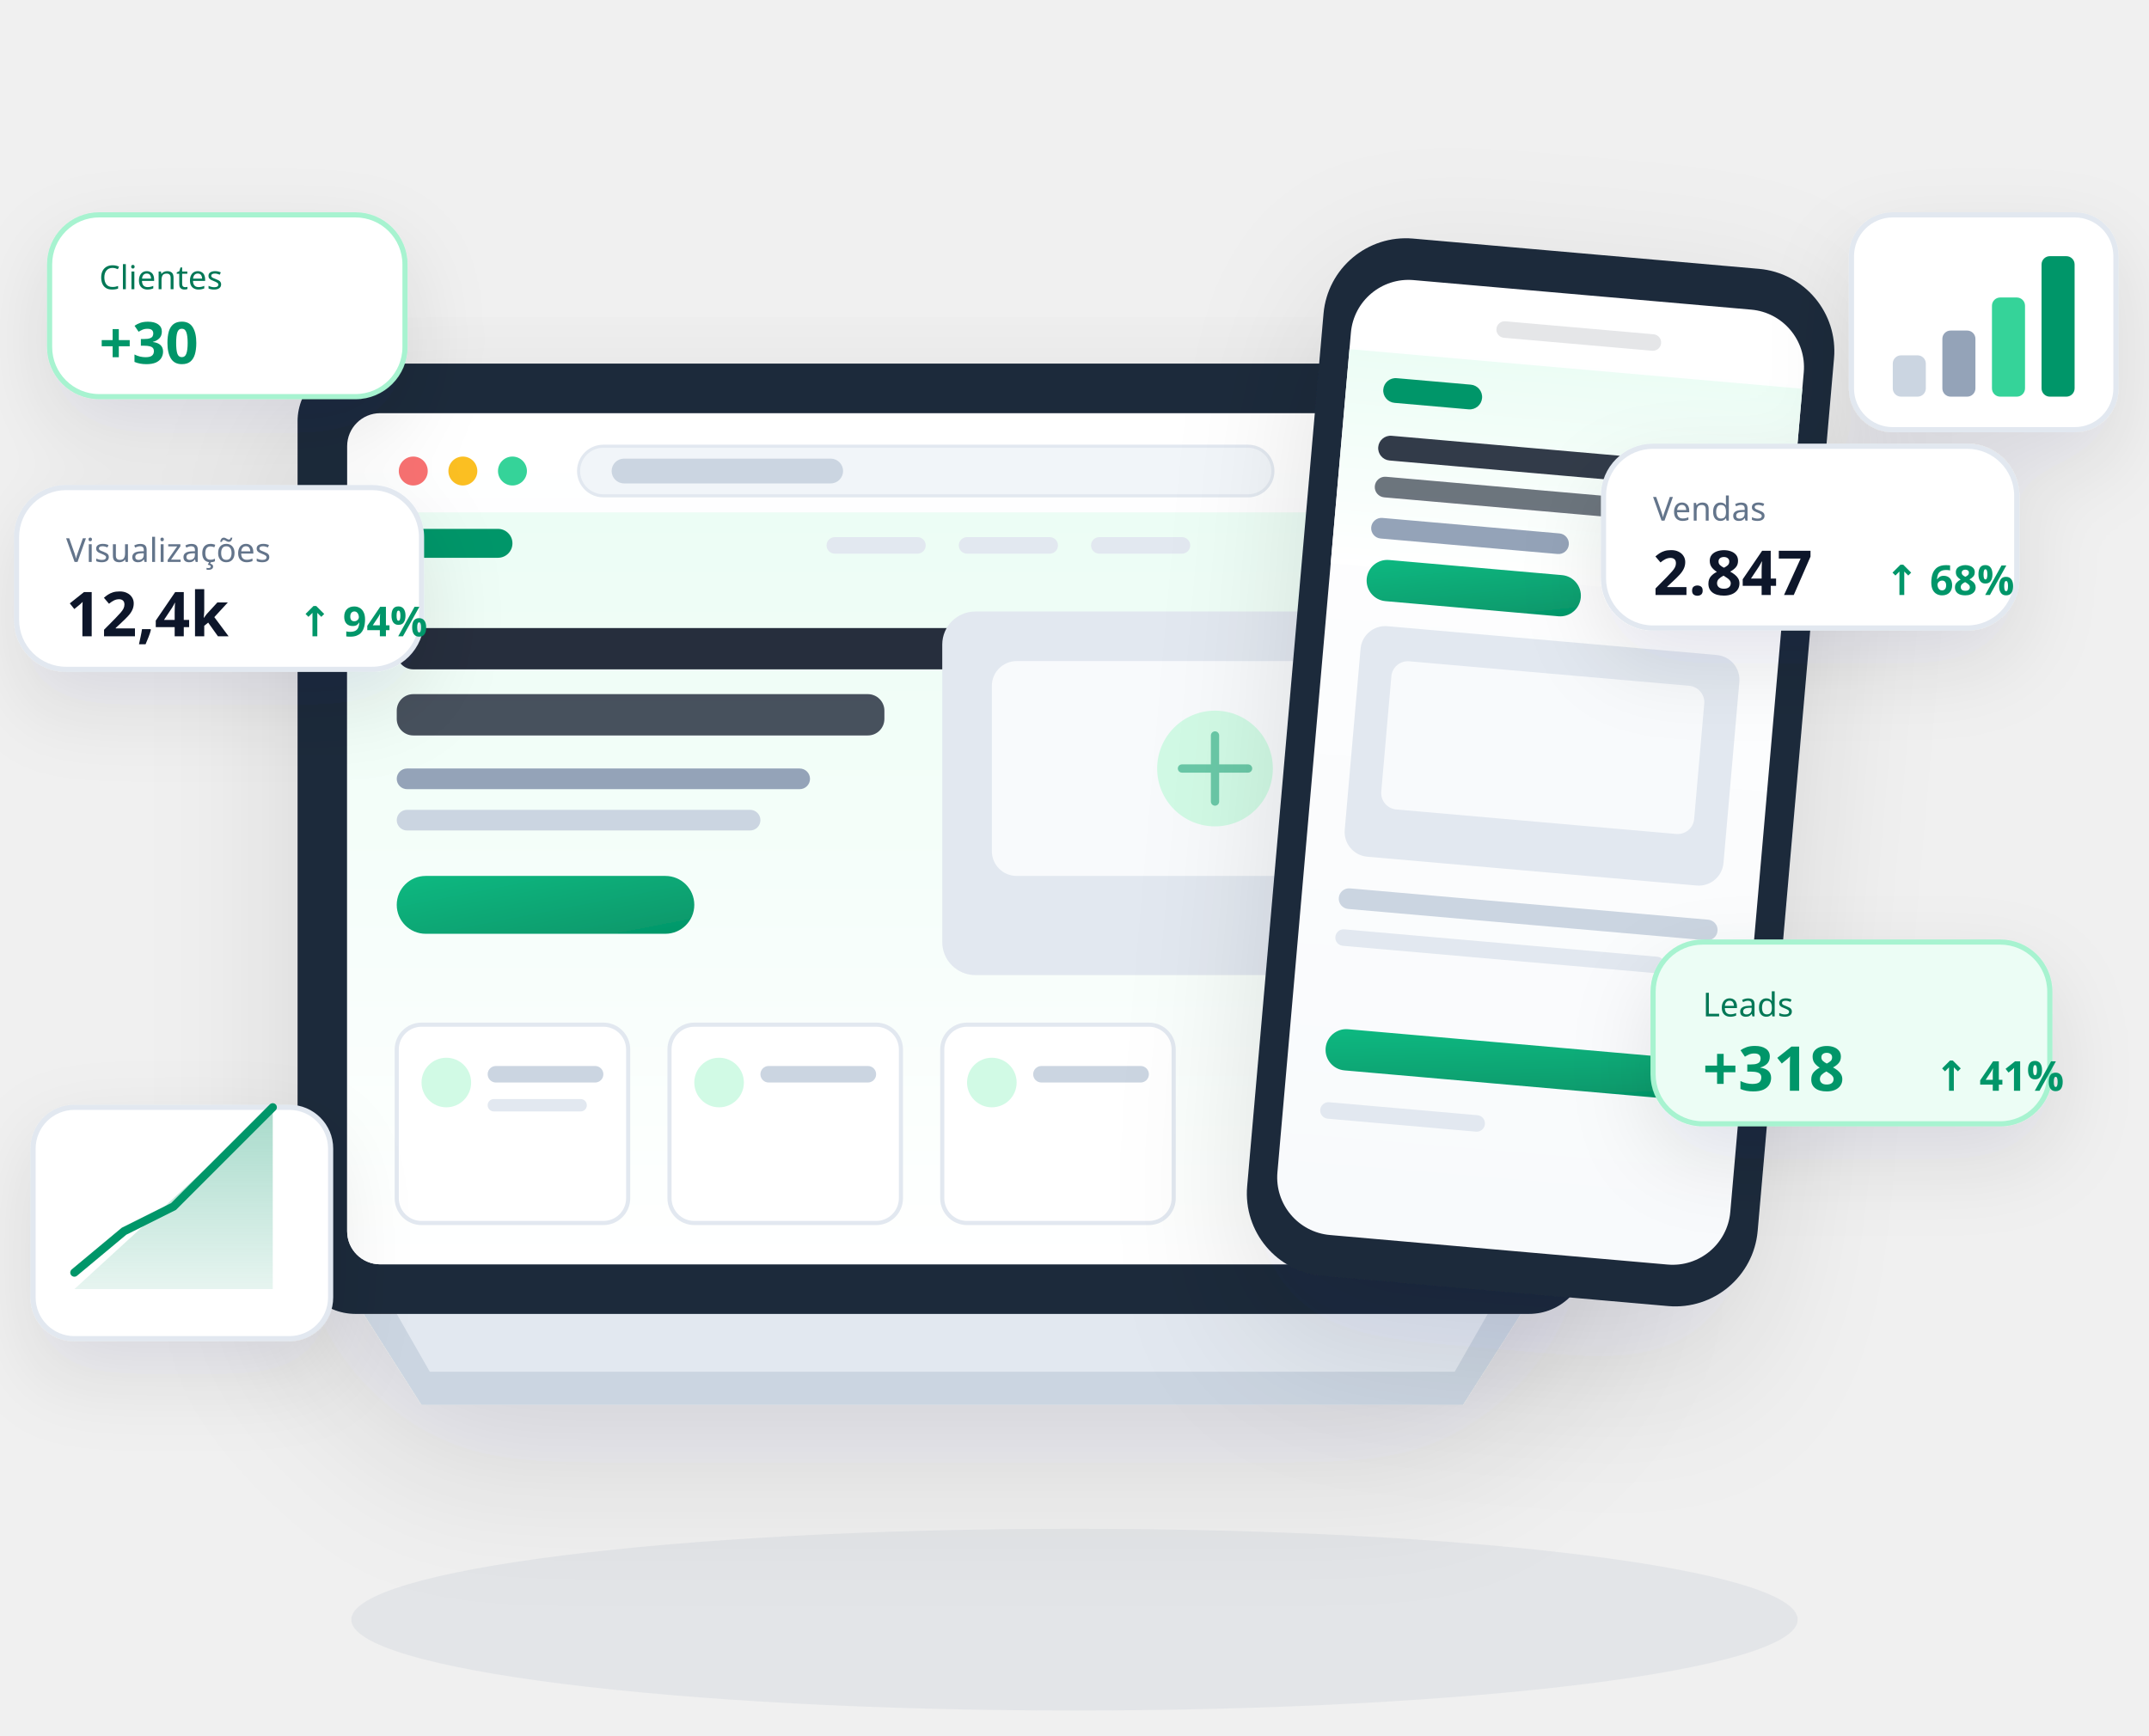
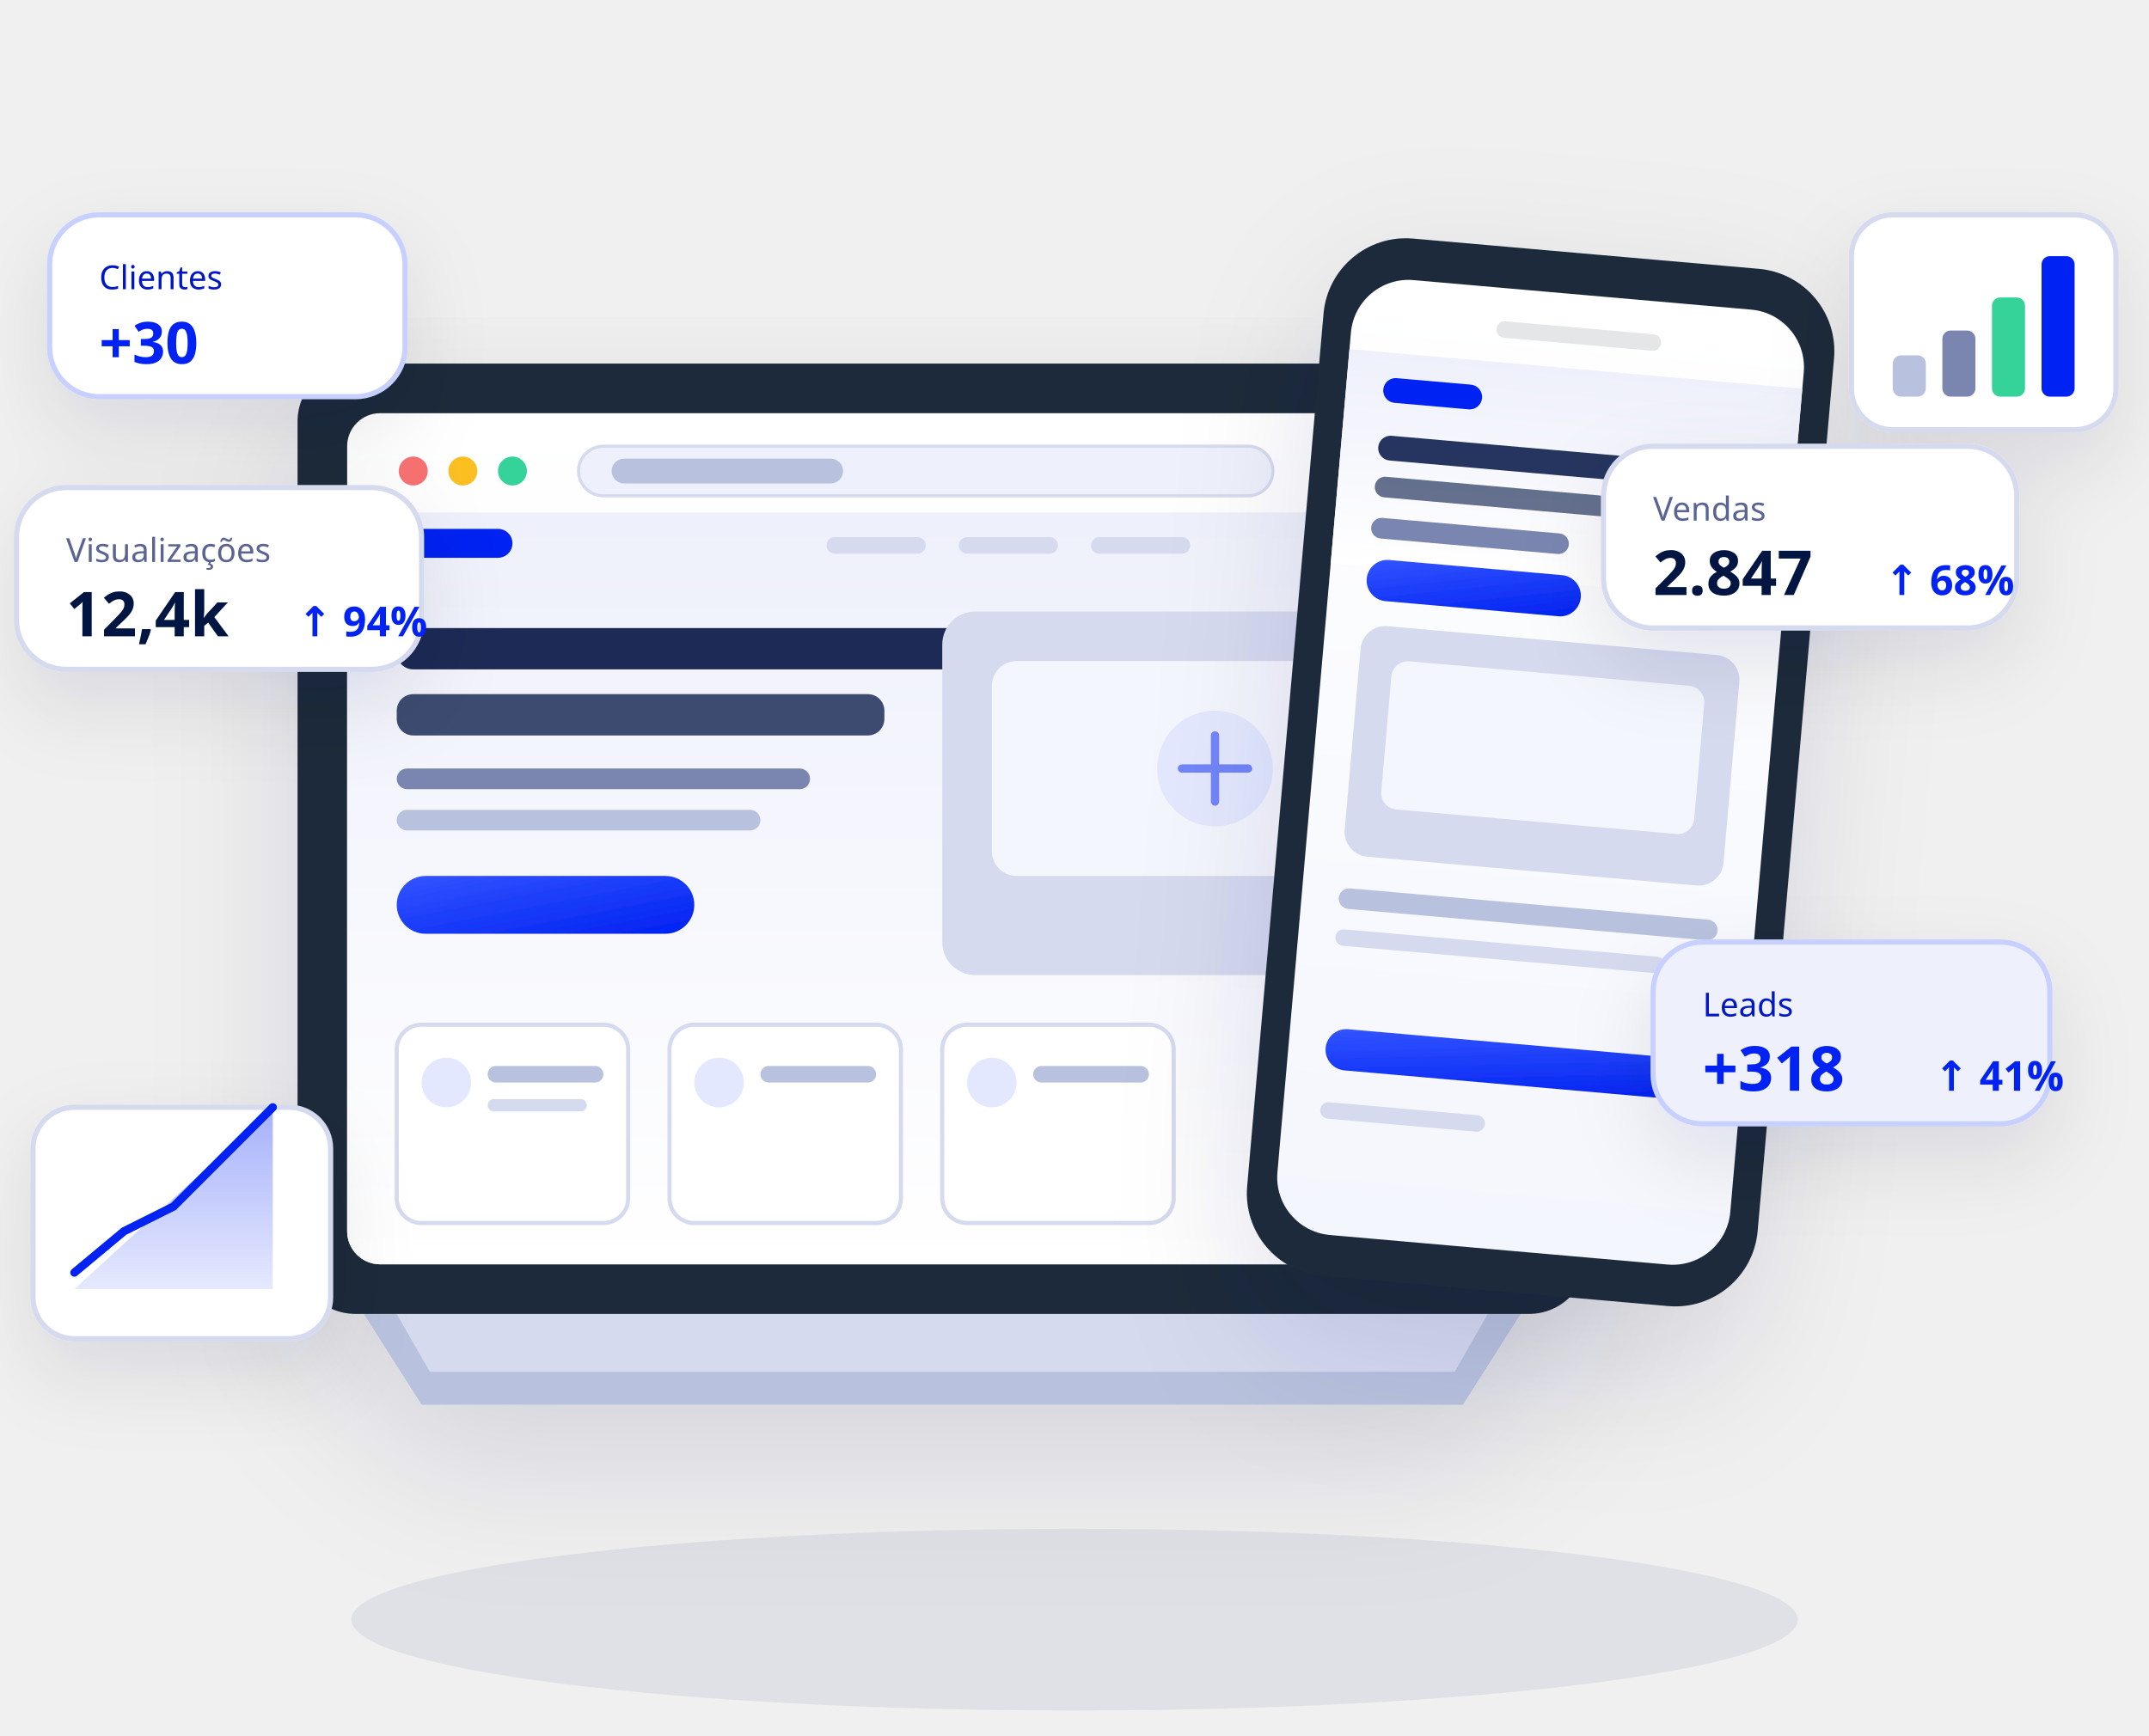
<svg xmlns="http://www.w3.org/2000/svg" viewBox="0 0 520 420" fill="none">
  <defs>
    <linearGradient id="screen-bg" x1="0" y1="0" x2="0" y2="1">
      <stop offset="0%" stop-color="#ffffff" />
-       <stop offset="100%" stop-color="#f8fafc" />
+       <stop offset="100%" stop-color="#f4f6fd" />
    </linearGradient>
    <linearGradient id="hero-band" x1="0" y1="0" x2="0" y2="1">
-       <stop offset="0%" stop-color="#ecfdf5" />
+       <stop offset="0%" stop-color="#eef0fb" />
      <stop offset="100%" stop-color="#ffffff" />
    </linearGradient>
    <linearGradient id="accent-grad" x1="0" y1="0" x2="1" y2="1">
-       <stop offset="0%" stop-color="#10b981" />
-       <stop offset="100%" stop-color="#059669" />
+       <stop offset="0%" stop-color="#3355ff" />
+       <stop offset="100%" stop-color="#0021f2" />
    </linearGradient>
    <linearGradient id="chart-fill" x1="0" y1="1" x2="0" y2="0">
-       <stop offset="0%" stop-color="#059669" stop-opacity="0.1" />
-       <stop offset="100%" stop-color="#059669" stop-opacity="0.35" />
+       <stop offset="0%" stop-color="#0021f2" stop-opacity="0.1" />
+       <stop offset="100%" stop-color="#0021f2" stop-opacity="0.35" />
    </linearGradient>
    <filter id="device-shadow" x="-15%" y="-10%" width="130%" height="130%">
-       <feDropShadow dx="0" dy="14" stdDeviation="18" flood-color="#0f172a" flood-opacity="0.12" />
+       <feDropShadow dx="0" dy="14" stdDeviation="18" flood-color="#021343" flood-opacity="0.12" />
    </filter>
    <filter id="float-shadow" x="-25%" y="-25%" width="150%" height="150%">
-       <feDropShadow dx="0" dy="8" stdDeviation="10" flood-color="#0f172a" flood-opacity="0.1" />
+       <feDropShadow dx="0" dy="8" stdDeviation="10" flood-color="#021343" flood-opacity="0.1" />
    </filter>
    <clipPath id="laptop-clip">
      <rect x="84" y="100" width="288" height="206" rx="8" />
    </clipPath>
  </defs>
-   <ellipse cx="260" cy="392" rx="175" ry="22" fill="#94a3b8" opacity="0.14" />
+   <ellipse cx="260" cy="392" rx="175" ry="22" fill="#7a86b0" opacity="0.14" />
  <g filter="url(#device-shadow)">
-     <path d="M88 318h280l-14 22H102l-14-22z" fill="#cbd5e1" />
-     <path d="M96 318h264l-8 14H104l-8-14z" fill="#e2e8f0" />
+     <path d="M88 318h280l-14 22H102l-14-22z" fill="#b8c2de" />
+     <path d="M96 318h264l-8 14H104l-8-14z" fill="#d5daef" />
    <rect x="72" y="88" width="312" height="230" rx="14" fill="#1e293b" />
    <rect x="84" y="100" width="288" height="206" rx="8" fill="url(#screen-bg)" />
    <circle cx="100" cy="114" r="3.5" fill="#f87171" />
    <circle cx="112" cy="114" r="3.5" fill="#fbbf24" />
    <circle cx="124" cy="114" r="3.5" fill="#34d399" />
-     <rect x="140" y="108" width="168" height="12" rx="6" fill="#f1f5f9" stroke="#e2e8f0" stroke-width="0.75" />
-     <rect x="148" y="111" width="56" height="6" rx="3" fill="#cbd5e1" />
+     <rect x="140" y="108" width="168" height="12" rx="6" fill="#eef0fb" stroke="#d5daef" stroke-width="0.75" />
+     <rect x="148" y="111" width="56" height="6" rx="3" fill="#b8c2de" />
    <g clip-path="url(#laptop-clip)">
      <rect x="84" y="124" width="288" height="182" fill="url(#hero-band)" />
-       <rect x="96" y="128" width="28" height="7" rx="3.5" fill="#059669" />
-       <rect x="200" y="130" width="24" height="4" rx="2" fill="#e2e8f0" />
-       <rect x="232" y="130" width="24" height="4" rx="2" fill="#e2e8f0" />
-       <rect x="264" y="130" width="24" height="4" rx="2" fill="#e2e8f0" />
+       <rect x="96" y="128" width="28" height="7" rx="3.5" fill="#0021f2" />
+       <rect x="200" y="130" width="24" height="4" rx="2" fill="#d5daef" />
+       <rect x="232" y="130" width="24" height="4" rx="2" fill="#d5daef" />
+       <rect x="264" y="130" width="24" height="4" rx="2" fill="#d5daef" />
      <rect x="316" y="127" width="44" height="9" rx="4.5" fill="url(#accent-grad)" />
-       <rect x="96" y="152" width="140" height="10" rx="4" fill="#0f172a" opacity="0.9" />
-       <rect x="96" y="168" width="118" height="10" rx="4" fill="#0f172a" opacity="0.75" />
-       <rect x="96" y="186" width="100" height="5" rx="2.5" fill="#94a3b8" />
-       <rect x="96" y="196" width="88" height="5" rx="2.5" fill="#cbd5e1" />
+       <rect x="96" y="152" width="140" height="10" rx="4" fill="#021343" opacity="0.9" />
+       <rect x="96" y="168" width="118" height="10" rx="4" fill="#021343" opacity="0.75" />
+       <rect x="96" y="186" width="100" height="5" rx="2.5" fill="#7a86b0" />
+       <rect x="96" y="196" width="88" height="5" rx="2.5" fill="#b8c2de" />
      <rect x="96" y="212" width="72" height="14" rx="7" fill="url(#accent-grad)" />
-       <rect x="228" y="148" width="132" height="88" rx="8" fill="#e2e8f0" />
-       <rect x="240" y="160" width="108" height="52" rx="6" fill="#f8fafc" />
-       <circle cx="294" cy="186" r="14" fill="#d1fae5" />
-       <path d="M286 186h16M294 178v16" stroke="#059669" stroke-width="2" stroke-linecap="round" opacity="0.5" />
-       <rect x="96" y="248" width="56" height="48" rx="6" fill="#ffffff" stroke="#e2e8f0" stroke-width="1" />
-       <circle cx="108" cy="262" r="6" fill="#d1fae5" />
-       <rect x="118" y="258" width="28" height="4" rx="2" fill="#cbd5e1" />
-       <rect x="118" y="266" width="24" height="3" rx="1.5" fill="#e2e8f0" />
-       <rect x="162" y="248" width="56" height="48" rx="6" fill="#ffffff" stroke="#e2e8f0" stroke-width="1" />
-       <circle cx="174" cy="262" r="6" fill="#d1fae5" />
-       <rect x="184" y="258" width="28" height="4" rx="2" fill="#cbd5e1" />
-       <rect x="228" y="248" width="56" height="48" rx="6" fill="#ffffff" stroke="#e2e8f0" stroke-width="1" />
-       <circle cx="240" cy="262" r="6" fill="#d1fae5" />
-       <rect x="250" y="258" width="28" height="4" rx="2" fill="#cbd5e1" />
+       <rect x="228" y="148" width="132" height="88" rx="8" fill="#d5daef" />
+       <rect x="240" y="160" width="108" height="52" rx="6" fill="#f4f6fd" />
+       <circle cx="294" cy="186" r="14" fill="#e3e8ff" />
+       <path d="M286 186h16M294 178v16" stroke="#0021f2" stroke-width="2" stroke-linecap="round" opacity="0.5" />
+       <rect x="96" y="248" width="56" height="48" rx="6" fill="#ffffff" stroke="#d5daef" stroke-width="1" />
+       <circle cx="108" cy="262" r="6" fill="#e3e8ff" />
+       <rect x="118" y="258" width="28" height="4" rx="2" fill="#b8c2de" />
+       <rect x="118" y="266" width="24" height="3" rx="1.5" fill="#d5daef" />
+       <rect x="162" y="248" width="56" height="48" rx="6" fill="#ffffff" stroke="#d5daef" stroke-width="1" />
+       <circle cx="174" cy="262" r="6" fill="#e3e8ff" />
+       <rect x="184" y="258" width="28" height="4" rx="2" fill="#b8c2de" />
+       <rect x="228" y="248" width="56" height="48" rx="6" fill="#ffffff" stroke="#d5daef" stroke-width="1" />
+       <circle cx="240" cy="262" r="6" fill="#e3e8ff" />
+       <rect x="250" y="258" width="28" height="4" rx="2" fill="#b8c2de" />
    </g>
  </g>
  <g filter="url(#device-shadow)" transform="translate(322 56) rotate(5)">
    <rect width="124" height="252" rx="20" fill="#1e293b" />
    <rect x="7" y="10" width="110" height="232" rx="14" fill="url(#screen-bg)" />
    <rect x="42" y="18" width="40" height="4" rx="2" fill="#1e293b" opacity="0.12" />
    <rect x="7" y="28" width="110" height="52" fill="url(#hero-band)" />
-     <rect x="16" y="34" width="24" height="6" rx="3" fill="#059669" />
-     <rect x="16" y="48" width="72" height="6" rx="3" fill="#0f172a" opacity="0.85" />
-     <rect x="16" y="58" width="58" height="5" rx="2.5" fill="#0f172a" opacity="0.6" />
-     <rect x="16" y="68" width="48" height="5" rx="2.5" fill="#94a3b8" />
+     <rect x="16" y="34" width="24" height="6" rx="3" fill="#0021f2" />
+     <rect x="16" y="48" width="72" height="6" rx="3" fill="#021343" opacity="0.85" />
+     <rect x="16" y="58" width="58" height="5" rx="2.5" fill="#021343" opacity="0.6" />
+     <rect x="16" y="68" width="48" height="5" rx="2.5" fill="#7a86b0" />
    <rect x="16" y="78" width="52" height="10" rx="5" fill="url(#accent-grad)" />
-     <rect x="16" y="94" width="92" height="56" rx="6" fill="#e2e8f0" />
-     <rect x="24" y="102" width="76" height="36" rx="4" fill="#f8fafc" />
-     <rect x="16" y="158" width="92" height="5" rx="2.5" fill="#cbd5e1" />
-     <rect x="16" y="168" width="80" height="4" rx="2" fill="#e2e8f0" />
+     <rect x="16" y="94" width="92" height="56" rx="6" fill="#d5daef" />
+     <rect x="24" y="102" width="76" height="36" rx="4" fill="#f4f6fd" />
+     <rect x="16" y="158" width="92" height="5" rx="2.5" fill="#b8c2de" />
+     <rect x="16" y="168" width="80" height="4" rx="2" fill="#d5daef" />
    <rect x="16" y="192" width="92" height="10" rx="5" fill="url(#accent-grad)" />
-     <rect x="16" y="210" width="40" height="4" rx="2" fill="#e2e8f0" />
+     <rect x="16" y="210" width="40" height="4" rx="2" fill="#d5daef" />
  </g>
  <g filter="url(#float-shadow)">
-     <rect x="12" y="52" width="86" height="44" rx="12" fill="#ffffff" stroke="#a7f3d0" stroke-width="1.25" />
-     <text x="24" y="70" font-family="system-ui,sans-serif" font-size="8" fill="#047857">Clientes</text>
-     <text x="24" y="88" font-family="system-ui,sans-serif" font-size="14" font-weight="700" fill="#059669">+30</text>
-     <rect x="4" y="118" width="98" height="44" rx="12" fill="#ffffff" stroke="#e2e8f0" stroke-width="1.25" />
-     <text x="16" y="136" font-family="system-ui,sans-serif" font-size="8" fill="#64748b">Visualizações</text>
-     <text x="16" y="154" font-family="system-ui,sans-serif" font-size="15" font-weight="700" fill="#0f172a">12,4k</text>
-     <text x="72" y="154" font-family="system-ui,sans-serif" font-size="10" font-weight="600" fill="#059669">↑ 94%</text>
-     <rect x="388" y="108" width="100" height="44" rx="12" fill="#ffffff" stroke="#e2e8f0" stroke-width="1.25" />
-     <text x="400" y="126" font-family="system-ui,sans-serif" font-size="8" fill="#64748b">Vendas</text>
-     <text x="400" y="144" font-family="system-ui,sans-serif" font-size="15" font-weight="700" fill="#0f172a">2.847</text>
-     <text x="456" y="144" font-family="system-ui,sans-serif" font-size="10" font-weight="600" fill="#059669">↑ 68%</text>
-     <rect x="400" y="228" width="96" height="44" rx="12" fill="#ecfdf5" stroke="#a7f3d0" stroke-width="1.25" />
-     <text x="412" y="246" font-family="system-ui,sans-serif" font-size="8" fill="#047857">Leads</text>
-     <text x="412" y="264" font-family="system-ui,sans-serif" font-size="15" font-weight="700" fill="#059669">+318</text>
-     <text x="468" y="264" font-family="system-ui,sans-serif" font-size="10" font-weight="600" fill="#059669">↑ 41%</text>
-     <rect x="8" y="268" width="72" height="56" rx="10" fill="#ffffff" stroke="#e2e8f0" stroke-width="1.25" />
-     <path d="M18 308 L30 298 L42 292 L54 280 L66 268" stroke="#059669" stroke-width="2" stroke-linecap="round" fill="none" />
+     <rect x="12" y="52" width="86" height="44" rx="12" fill="#ffffff" stroke="#c7d0ff" stroke-width="1.25" />
+     <text x="24" y="70" font-family="system-ui,sans-serif" font-size="8" fill="#0019c7">Clientes</text>
+     <text x="24" y="88" font-family="system-ui,sans-serif" font-size="14" font-weight="700" fill="#0021f2">+30</text>
+     <rect x="4" y="118" width="98" height="44" rx="12" fill="#ffffff" stroke="#d5daef" stroke-width="1.25" />
+     <text x="16" y="136" font-family="system-ui,sans-serif" font-size="8" fill="#5a6494">Visualizações</text>
+     <text x="16" y="154" font-family="system-ui,sans-serif" font-size="15" font-weight="700" fill="#021343">12,4k</text>
+     <text x="72" y="154" font-family="system-ui,sans-serif" font-size="10" font-weight="600" fill="#0021f2">↑ 94%</text>
+     <rect x="388" y="108" width="100" height="44" rx="12" fill="#ffffff" stroke="#d5daef" stroke-width="1.25" />
+     <text x="400" y="126" font-family="system-ui,sans-serif" font-size="8" fill="#5a6494">Vendas</text>
+     <text x="400" y="144" font-family="system-ui,sans-serif" font-size="15" font-weight="700" fill="#021343">2.847</text>
+     <text x="456" y="144" font-family="system-ui,sans-serif" font-size="10" font-weight="600" fill="#0021f2">↑ 68%</text>
+     <rect x="400" y="228" width="96" height="44" rx="12" fill="#eef0fb" stroke="#c7d0ff" stroke-width="1.25" />
+     <text x="412" y="246" font-family="system-ui,sans-serif" font-size="8" fill="#0019c7">Leads</text>
+     <text x="412" y="264" font-family="system-ui,sans-serif" font-size="15" font-weight="700" fill="#0021f2">+318</text>
+     <text x="468" y="264" font-family="system-ui,sans-serif" font-size="10" font-weight="600" fill="#0021f2">↑ 41%</text>
+     <rect x="8" y="268" width="72" height="56" rx="10" fill="#ffffff" stroke="#d5daef" stroke-width="1.25" />
+     <path d="M18 308 L30 298 L42 292 L54 280 L66 268" stroke="#0021f2" stroke-width="2" stroke-linecap="round" fill="none" />
    <path d="M18 312 L66 268 L66 312 Z" fill="url(#chart-fill)" />
-     <rect x="448" y="52" width="64" height="52" rx="10" fill="#ffffff" stroke="#e2e8f0" stroke-width="1.25" />
-     <rect x="458" y="86" width="8" height="10" rx="2" fill="#cbd5e1" />
-     <rect x="470" y="80" width="8" height="16" rx="2" fill="#94a3b8" />
+     <rect x="448" y="52" width="64" height="52" rx="10" fill="#ffffff" stroke="#d5daef" stroke-width="1.25" />
+     <rect x="458" y="86" width="8" height="10" rx="2" fill="#b8c2de" />
+     <rect x="470" y="80" width="8" height="16" rx="2" fill="#7a86b0" />
    <rect x="482" y="72" width="8" height="24" rx="2" fill="#34d399" />
-     <rect x="494" y="62" width="8" height="34" rx="2" fill="#059669" />
+     <rect x="494" y="62" width="8" height="34" rx="2" fill="#0021f2" />
  </g>
</svg>
